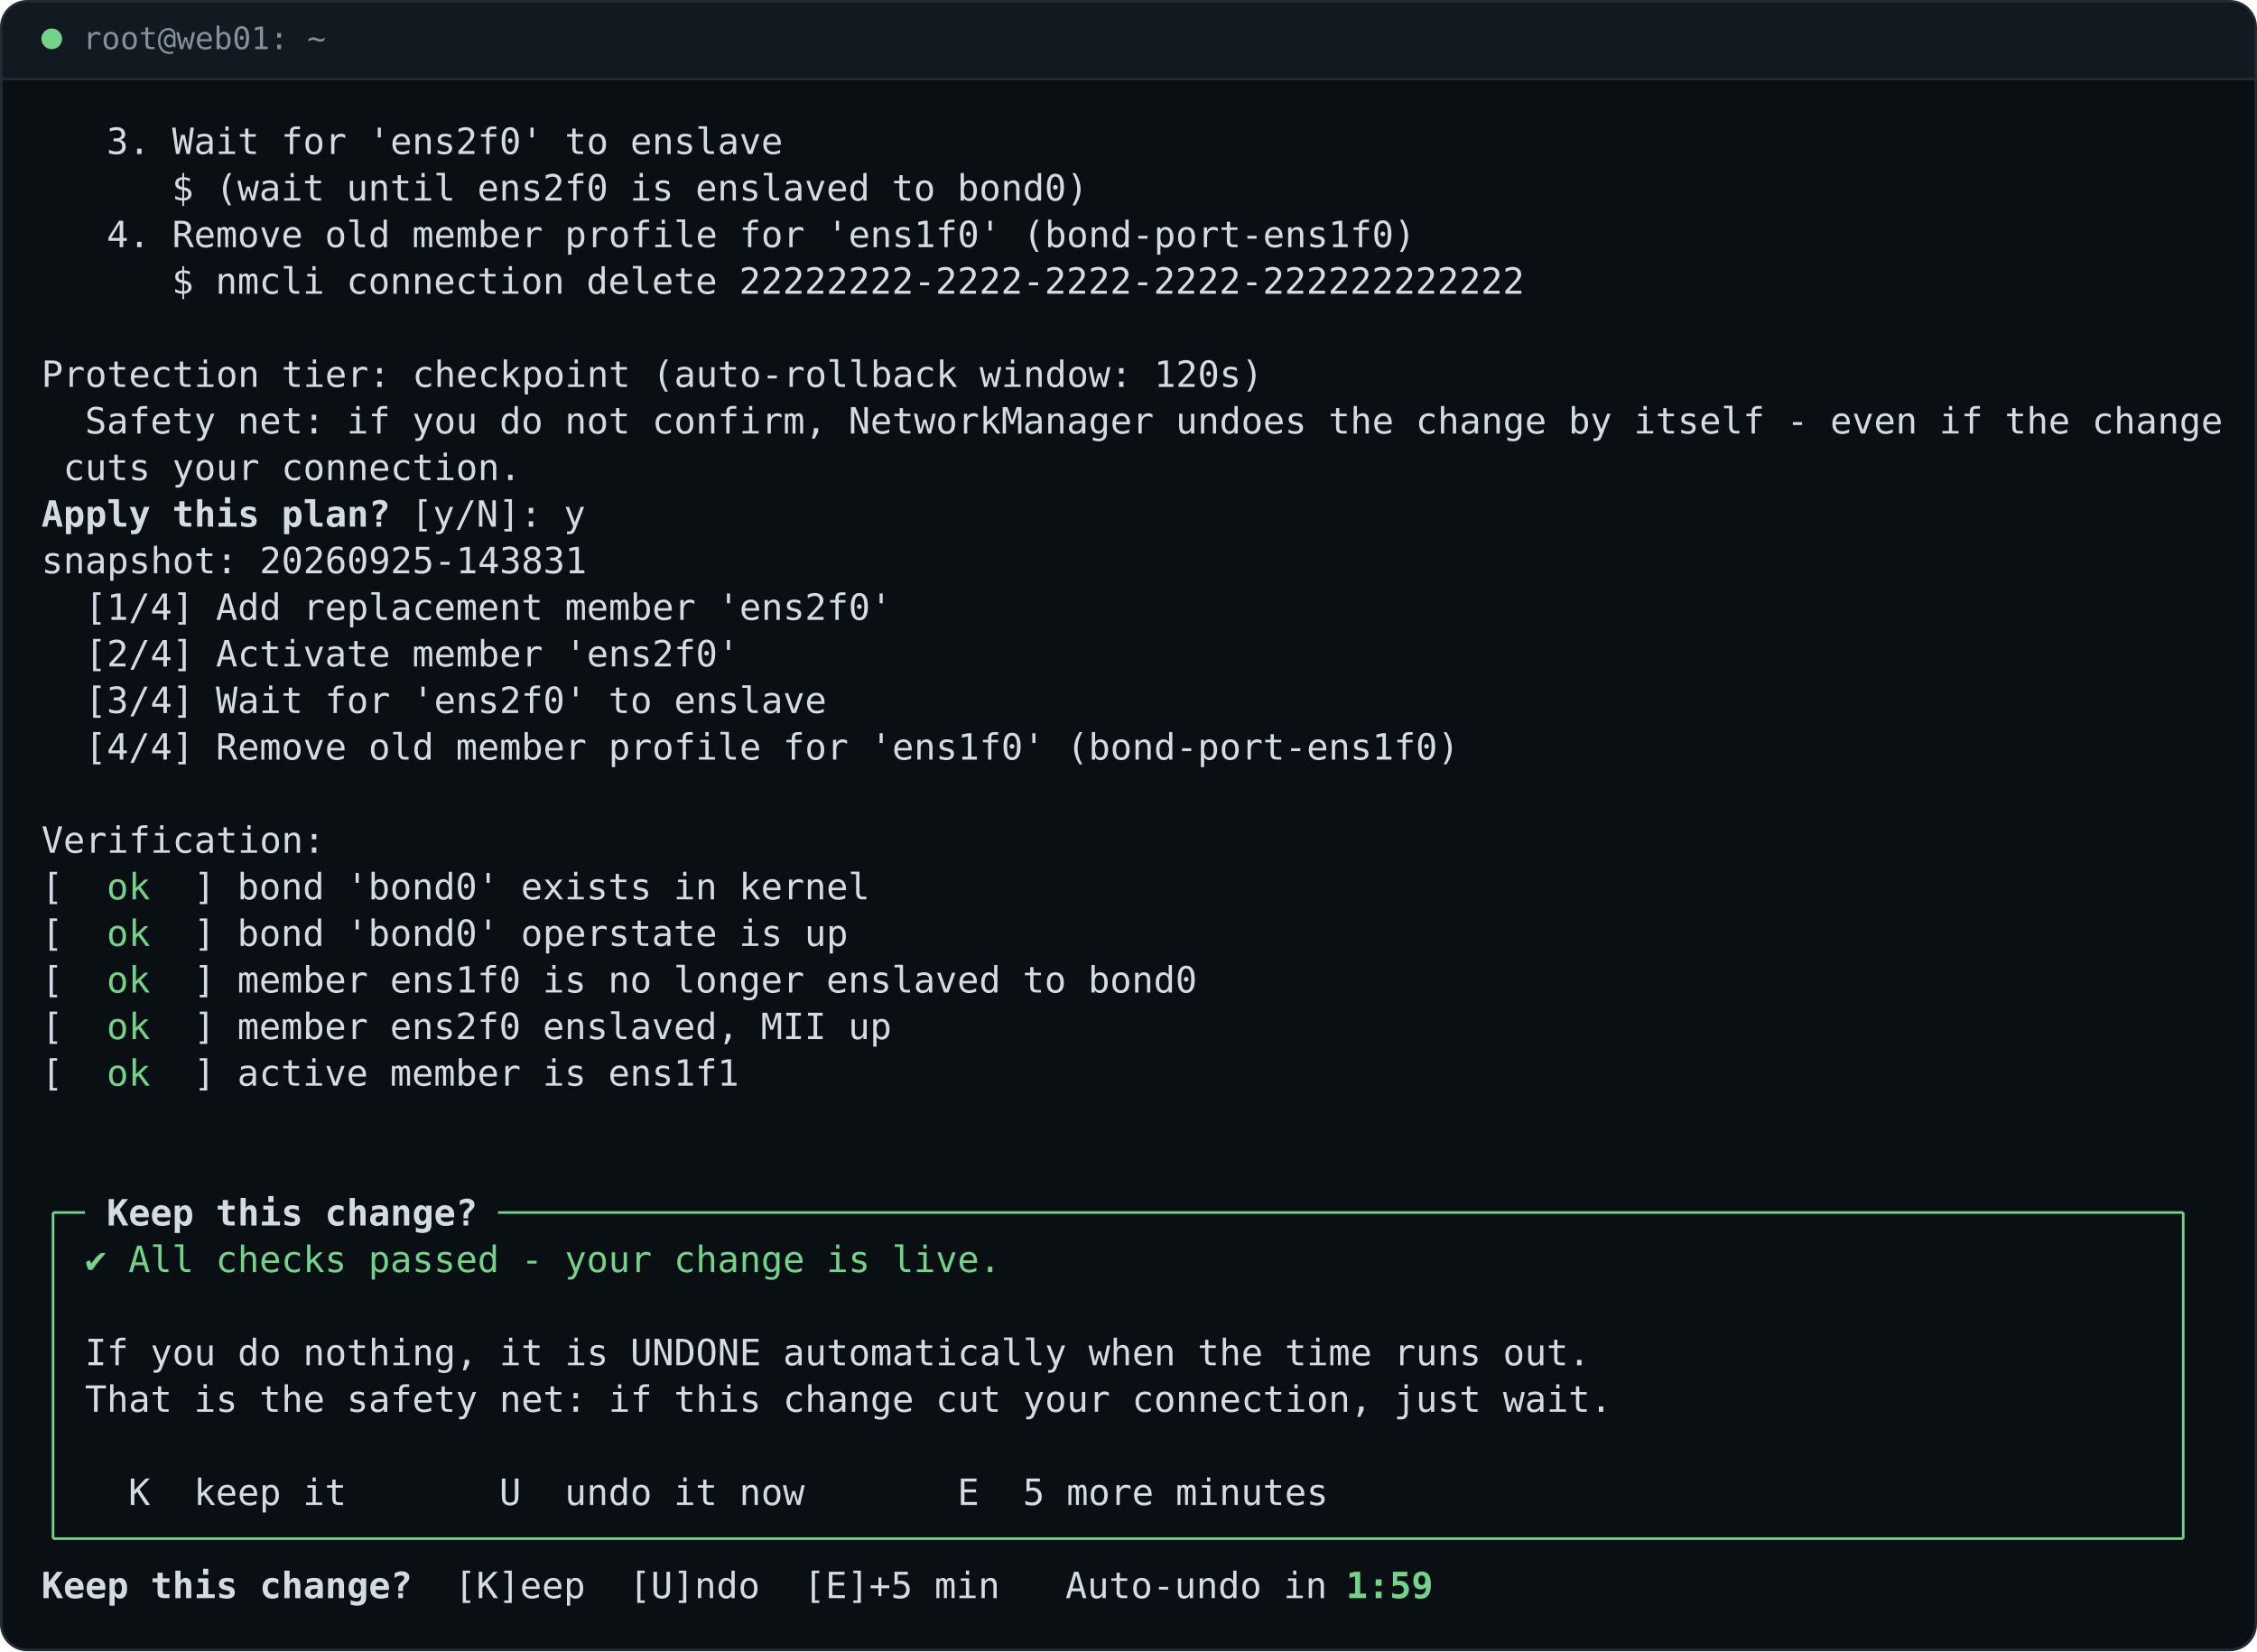
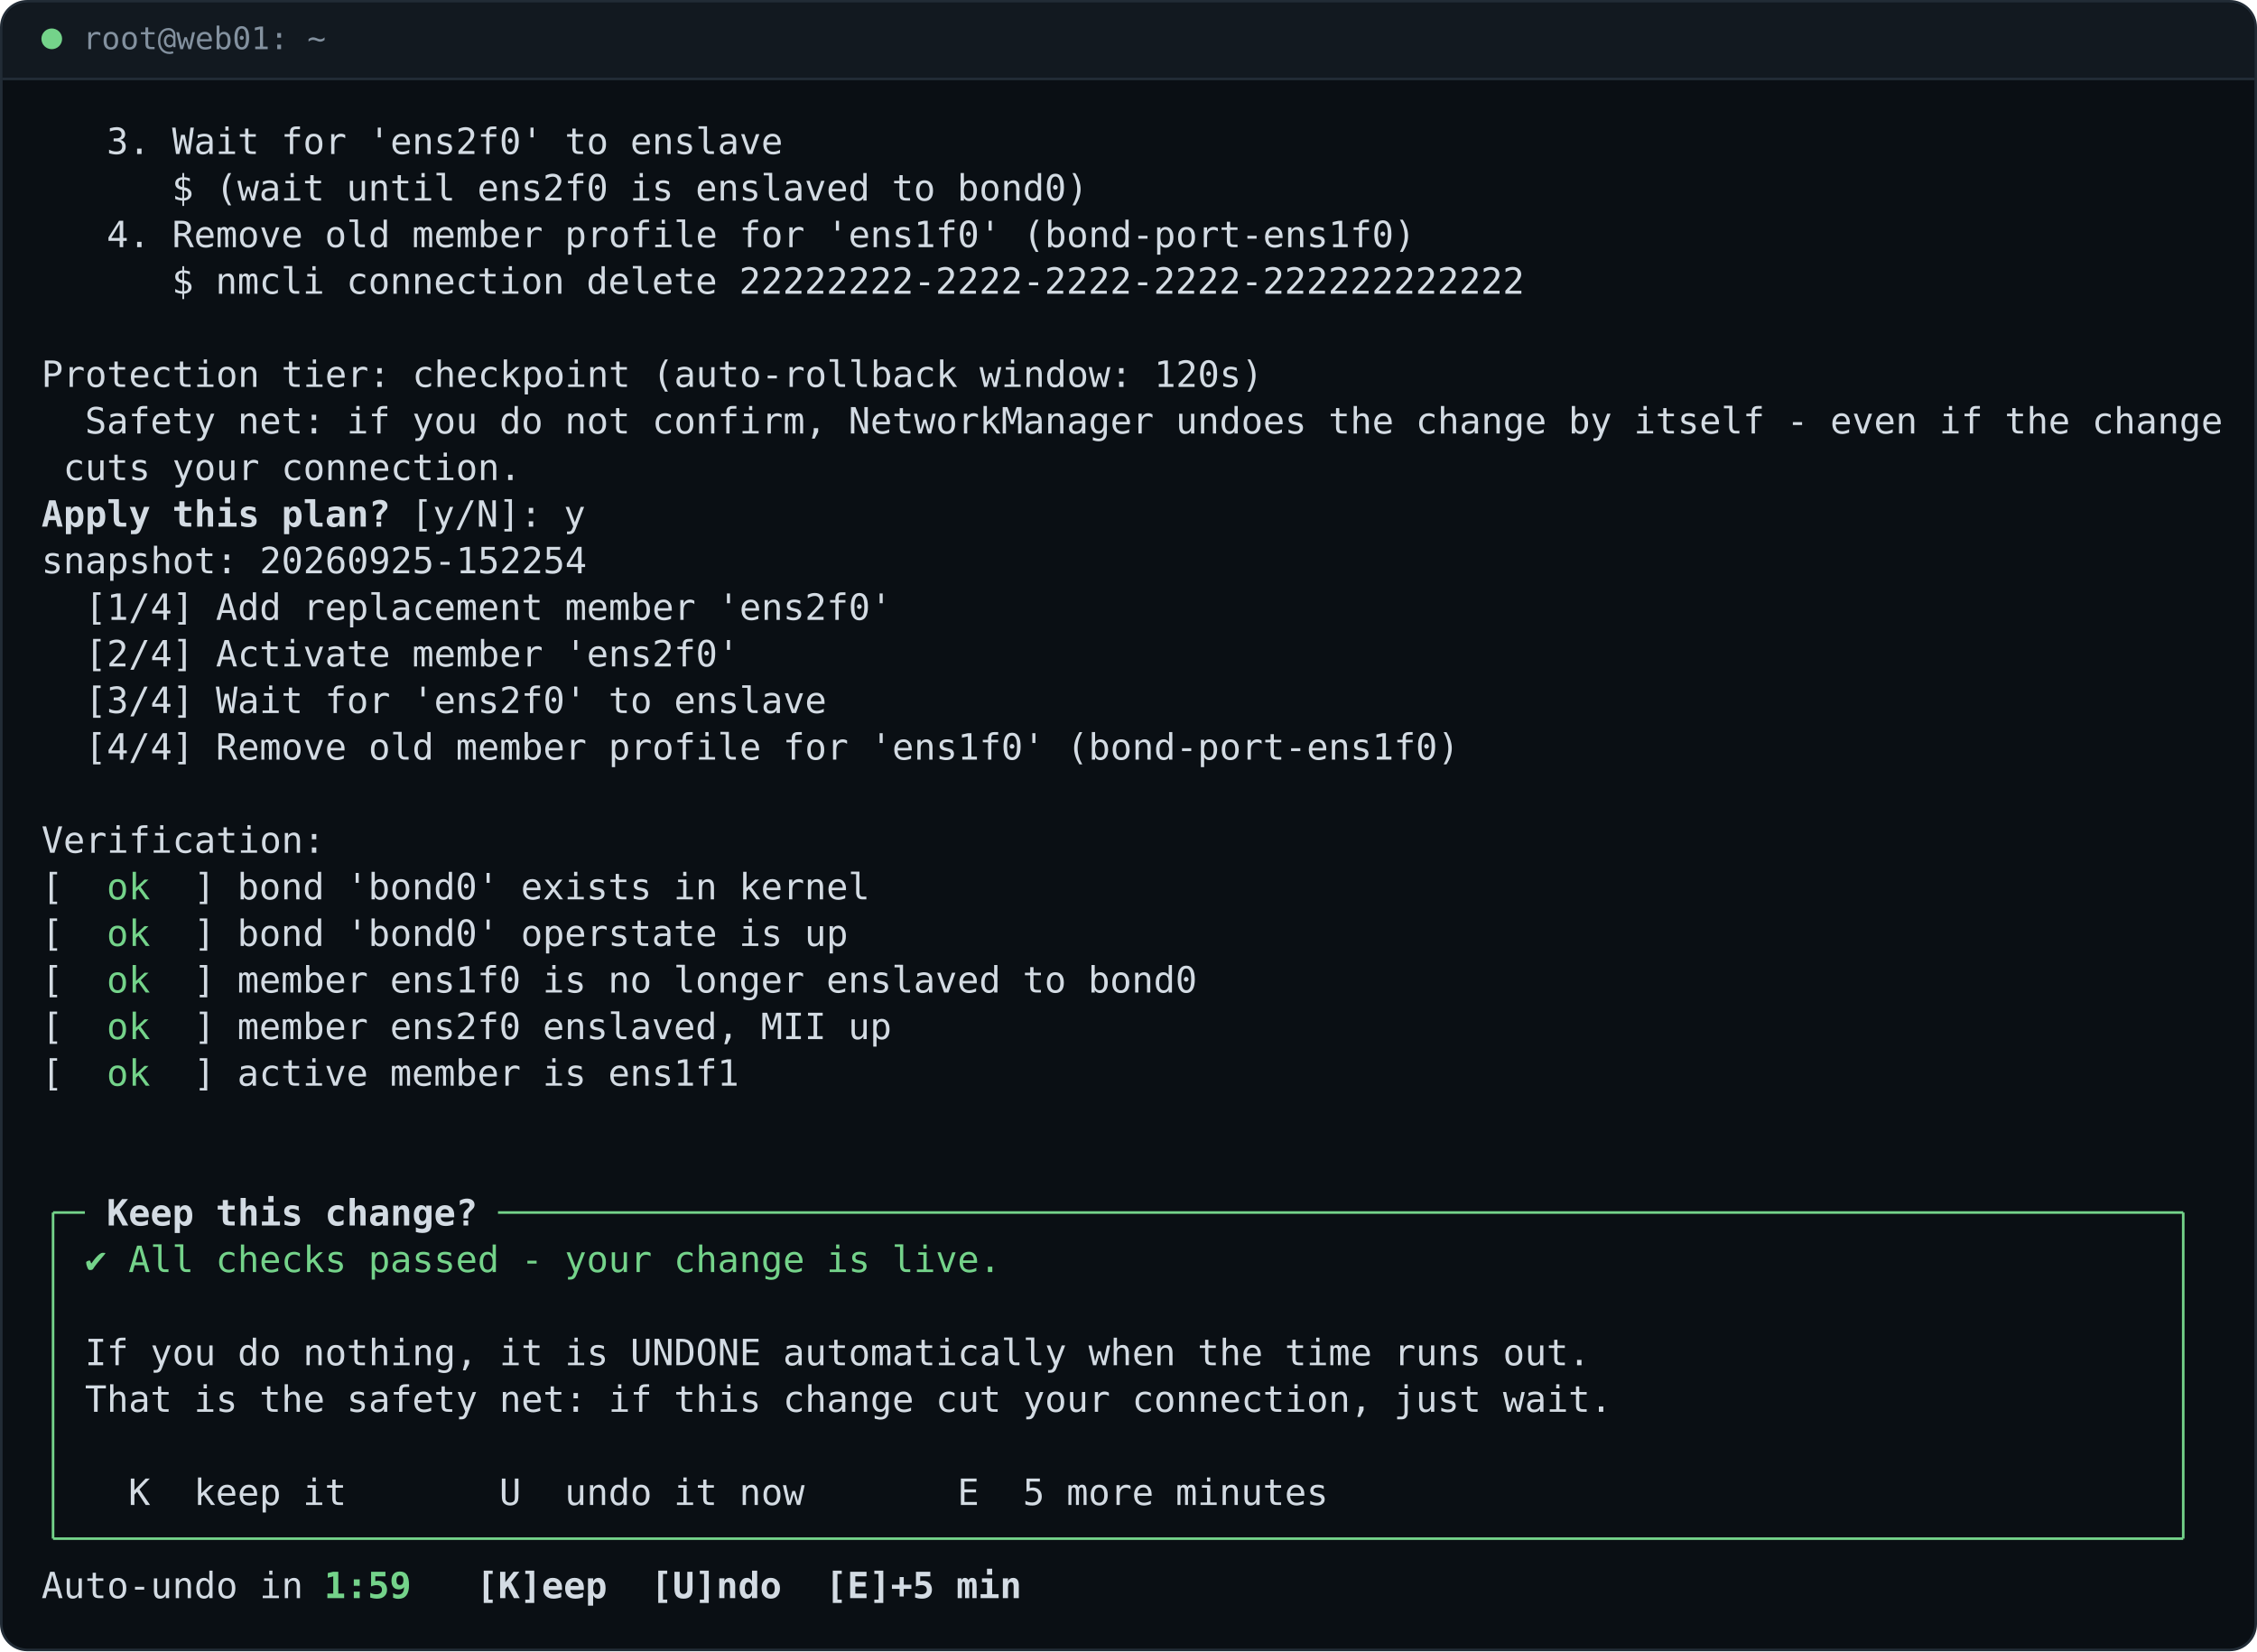
<svg xmlns="http://www.w3.org/2000/svg" viewBox="0 0 872 638" width="872" height="638" role="img" xml:space="preserve">
  <style>text{font-family:ui-monospace,SFMono-Regular,"SF Mono",Menlo,Consolas,"DejaVu Sans Mono","Liberation Mono",monospace;font-size:14px;white-space:pre}.bar{font-size:12px;fill:#83919F}</style>
  <g fill="#D3DBE3">
    <rect x=".5" y=".5" width="871" height="637" rx="10" fill="#0A0F14" stroke="#222C36" />
    <path d="M1 30 V11 A10 10 0 0 1 11 1 H861 A10 10 0 0 1 871 11 V30 Z" fill="#121920" />
    <path d="M1 30.5 H871" stroke="#222C36" />
    <circle cx="20" cy="15" r="4" fill="#74D38A" />
    <text x="32" y="19" class="bar">root@web01: ~</text>
    <path d="M20.5 468.5H32.8M192.4 468.5H843.5M20.5 594.5H843.5M20.5 468.5V594.5M843.5 468.5V594.5" stroke="#74D38A" stroke-width="1" fill="none" />
    <text x="41.2" y="59.5" textLength="260.4">3. Wait for 'ens2f0' to enslave</text>
    <text x="66.4" y="77.5" textLength="352.8">$ (wait until ens2f0 is enslaved to bond0)</text>
    <text x="41.2" y="95.5" textLength="504">4. Remove old member profile for 'ens1f0' (bond-port-ens1f0)</text>
    <text x="66.4" y="113.5" textLength="520.8">$ nmcli connection delete 22222222-2222-2222-2222-222222222222</text>
    <text x="16" y="149.5" textLength="470.4">Protection tier: checkpoint (auto-rollback window: 120s)</text>
    <text x="32.8" y="167.5" textLength="823.2">Safety net: if you do not confirm, NetworkManager undoes the change by itself - even if the change</text>
    <text x="24.4" y="185.5" textLength="176.4">cuts your connection.</text>
    <text x="16" y="203.5" textLength="134.4" font-weight="700">Apply this plan?</text>
    <text x="158.8" y="203.5" textLength="67.2">[y/N]: y</text>
-     <text x="16" y="221.5" textLength="210">snapshot: 20260925-143831</text>
+     <text x="16" y="221.5" textLength="210">snapshot: 20260925-152254</text>
    <text x="32.8" y="239.5" textLength="310.8">[1/4] Add replacement member 'ens2f0'</text>
    <text x="32.8" y="257.5" textLength="252">[2/4] Activate member 'ens2f0'</text>
    <text x="32.8" y="275.5" textLength="285.6">[3/4] Wait for 'ens2f0' to enslave</text>
    <text x="32.8" y="293.5" textLength="529.2">[4/4] Remove old member profile for 'ens1f0' (bond-port-ens1f0)</text>
    <text x="16" y="329.5" textLength="109.2">Verification:</text>
    <text x="16" y="347.5" textLength="8.4">[</text>
    <text x="41.2" y="347.5" textLength="16.8" fill="#74D38A">ok</text>
    <text x="74.8" y="347.5" textLength="260.4">] bond 'bond0' exists in kernel</text>
    <text x="16" y="365.5" textLength="8.4">[</text>
    <text x="41.2" y="365.5" textLength="16.8" fill="#74D38A">ok</text>
    <text x="74.8" y="365.5" textLength="252">] bond 'bond0' operstate is up</text>
    <text x="16" y="383.5" textLength="8.4">[</text>
    <text x="41.2" y="383.5" textLength="16.8" fill="#74D38A">ok</text>
    <text x="74.8" y="383.5" textLength="386.4">] member ens1f0 is no longer enslaved to bond0</text>
    <text x="16" y="401.5" textLength="8.4">[</text>
    <text x="41.2" y="401.5" textLength="16.8" fill="#74D38A">ok</text>
    <text x="74.8" y="401.5" textLength="268.8">] member ens2f0 enslaved, MII up</text>
    <text x="16" y="419.5" textLength="8.4">[</text>
    <text x="41.2" y="419.5" textLength="16.8" fill="#74D38A">ok</text>
    <text x="74.8" y="419.5" textLength="210">] active member is ens1f1</text>
    <text x="41.2" y="473.5" textLength="142.8" font-weight="700">Keep this change?</text>
    <text x="37" y="491.5" text-anchor="middle" fill="#74D38A">✔︎</text>
    <text x="49.6" y="491.5" textLength="336" fill="#74D38A">All checks passed - your change is live.</text>
    <text x="32.8" y="527.5" textLength="579.6">If you do nothing, it is UNDONE automatically when the time runs out.</text>
    <text x="32.8" y="545.5" textLength="588">That is the safety net: if this change cut your connection, just wait.</text>
    <text x="49.6" y="581.5" textLength="462">K  keep it       U  undo it now       E  5 more minutes</text>
-     <text x="16" y="617.5" textLength="142.8" font-weight="700">Keep this change?</text>
-     <text x="175.6" y="617.5" textLength="336">[K]eep  [U]ndo  [E]+5 min   Auto-undo in</text>
-     <text x="520" y="617.5" textLength="33.6" fill="#74D38A" font-weight="700">1:59</text>
+     <text x="16" y="617.5" textLength="100.8">Auto-undo in</text>
+     <text x="125.2" y="617.5" textLength="33.6" fill="#74D38A" font-weight="700">1:59</text>
+     <text x="184" y="617.5" textLength="210" font-weight="700">[K]eep  [U]ndo  [E]+5 min</text>
  </g>
</svg>
